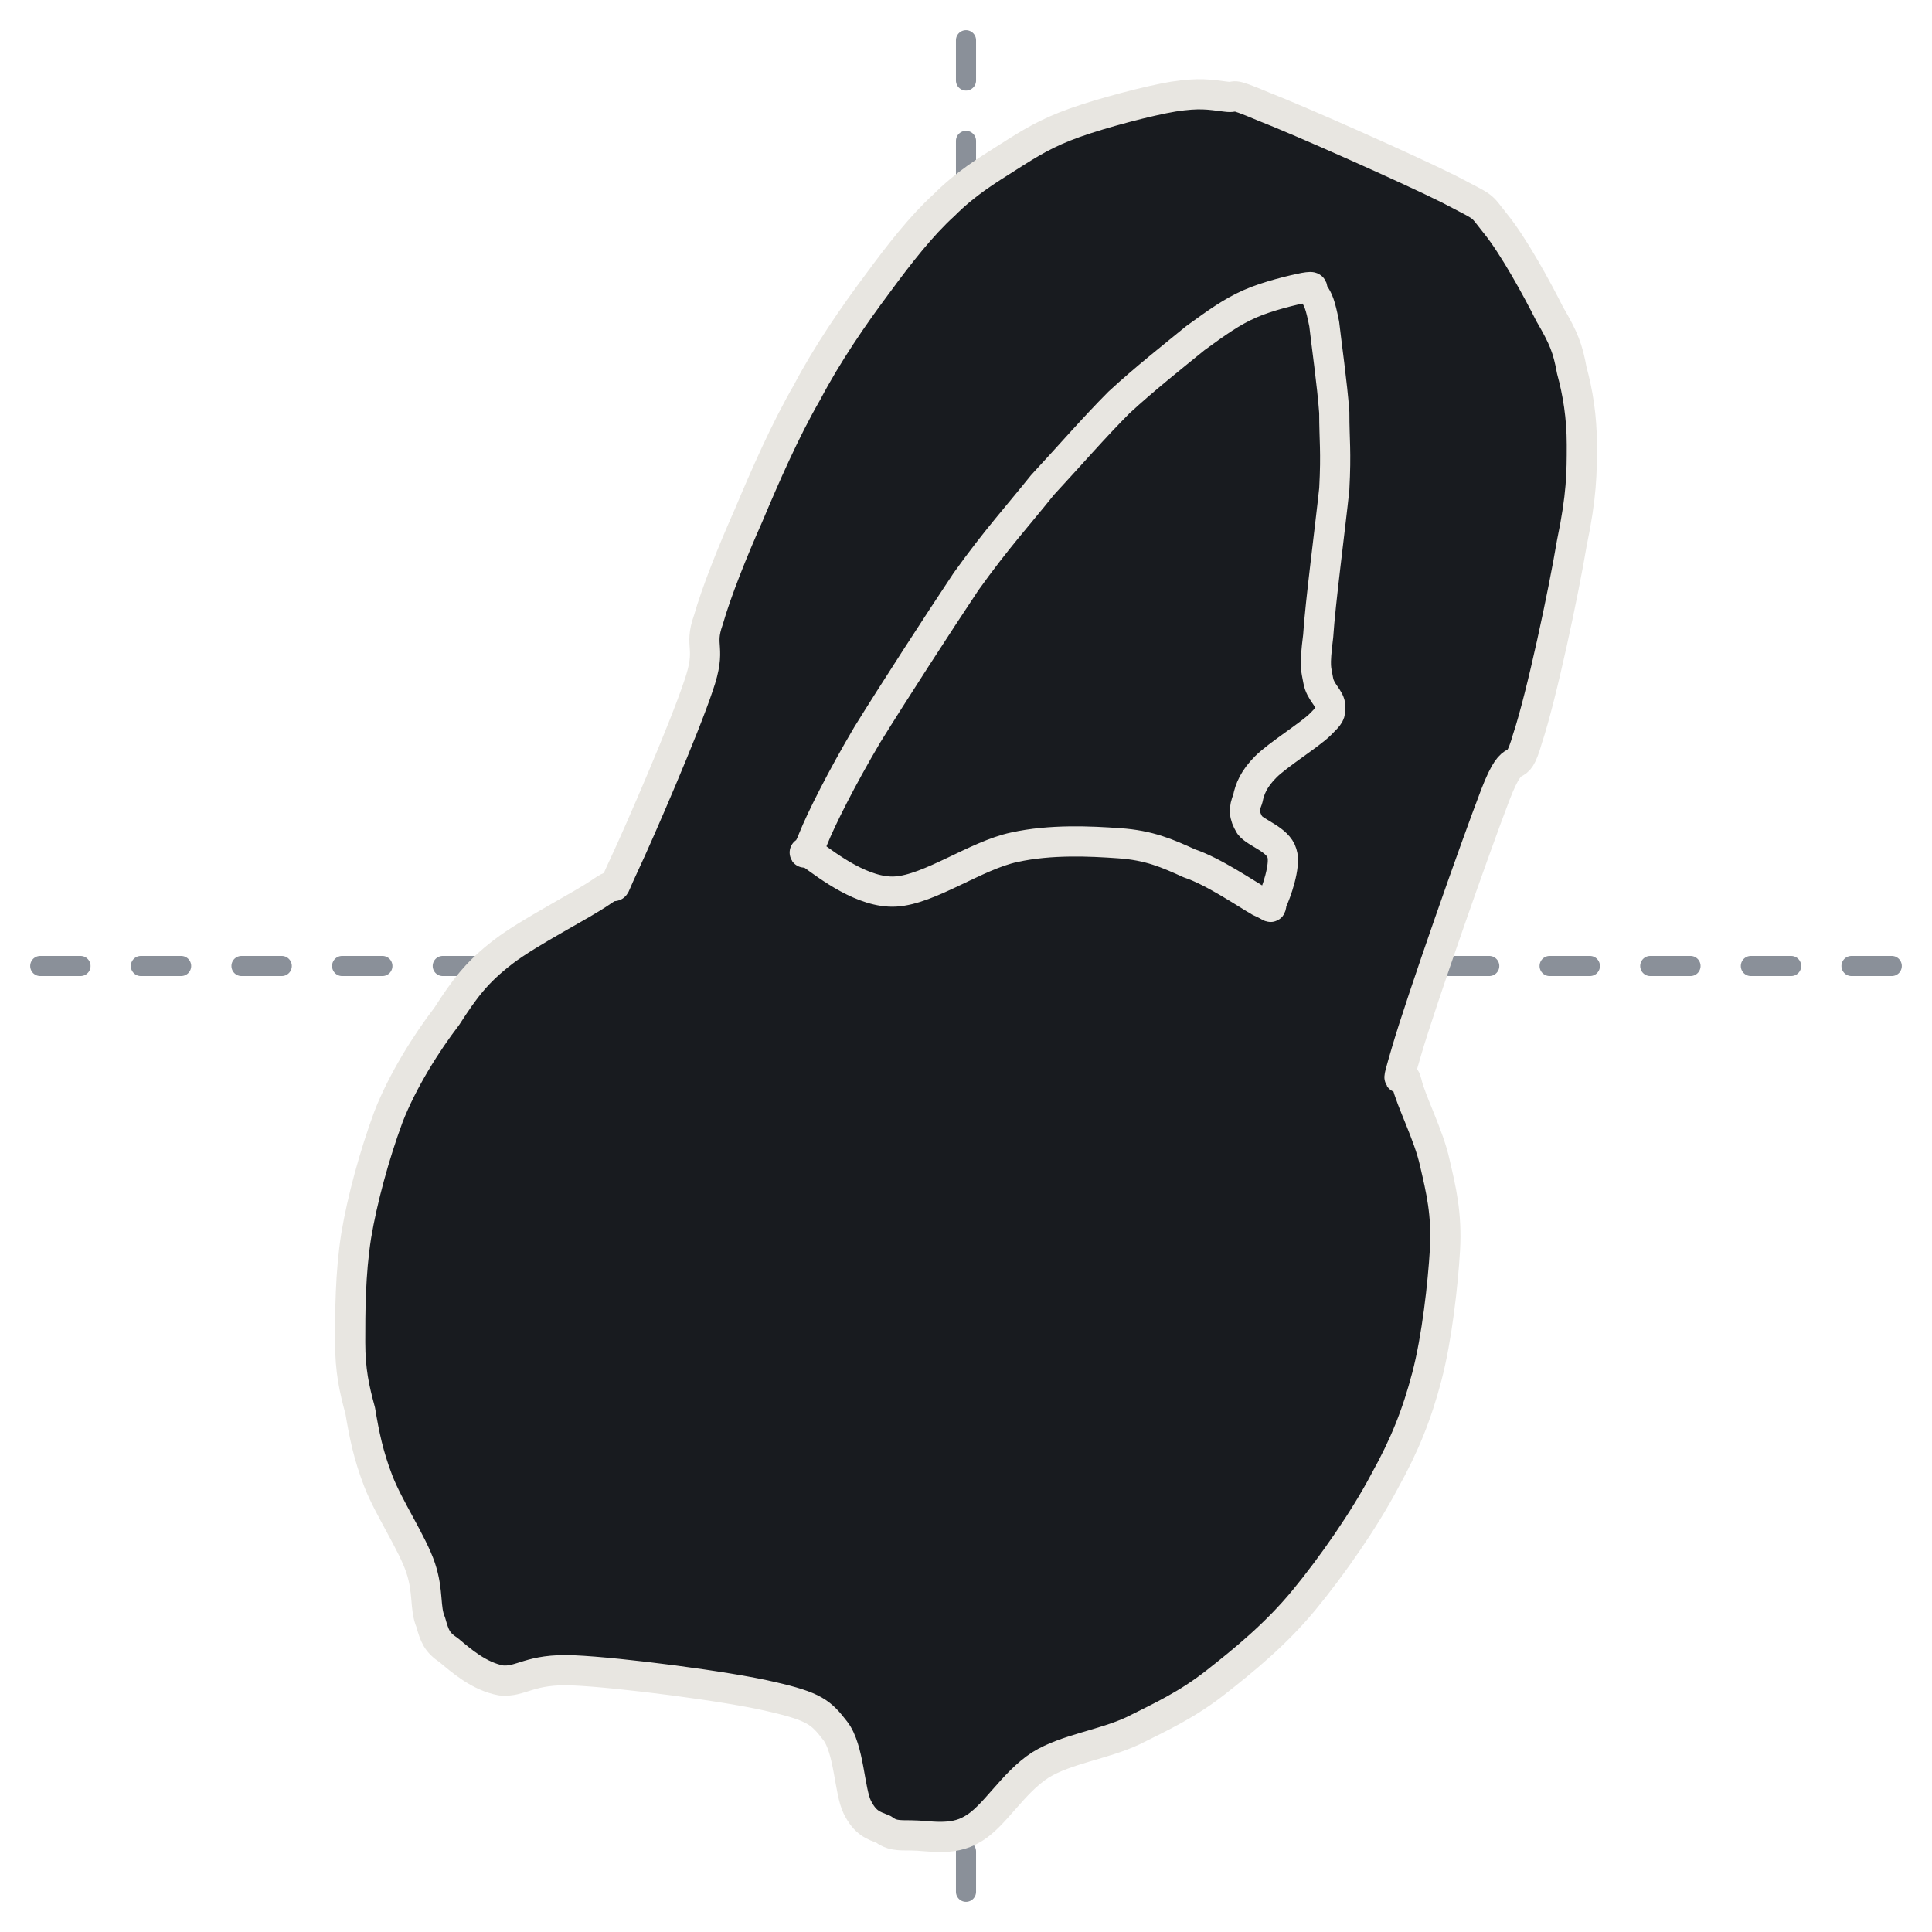
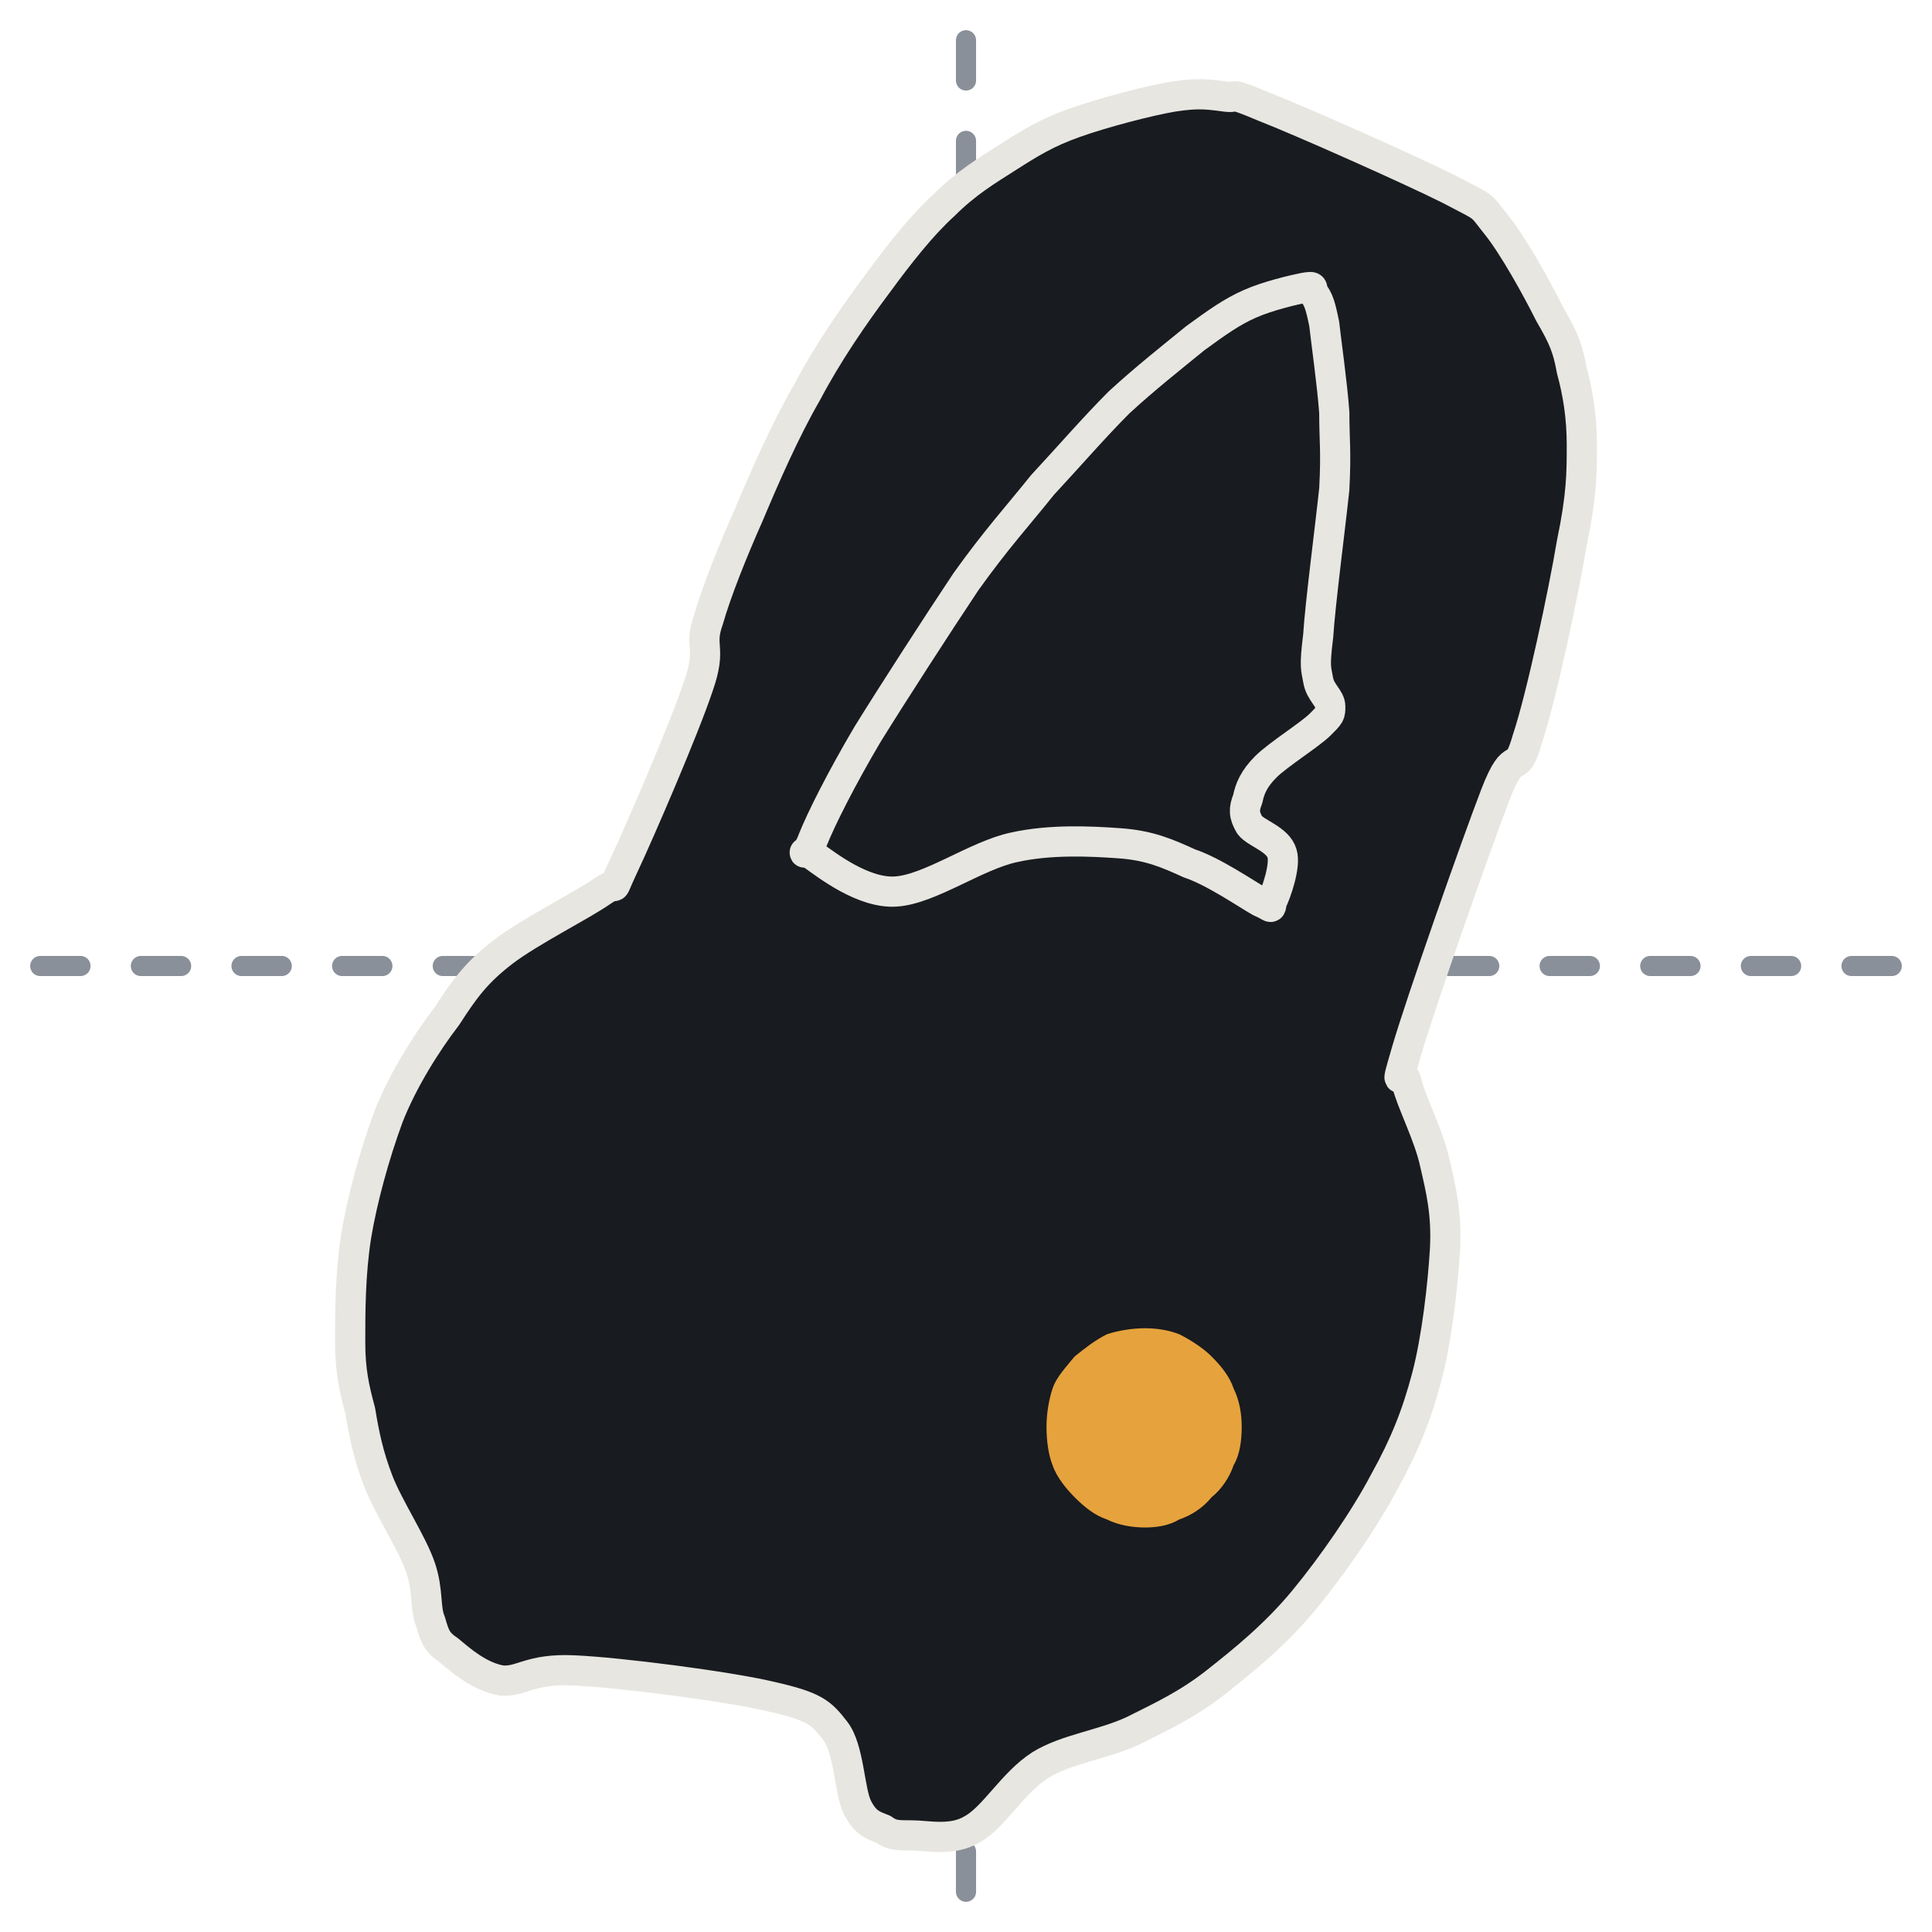
<svg xmlns="http://www.w3.org/2000/svg" viewBox="0 0 96 96" width="96" height="96" role="img" aria-label="Momentum 3 Wireless">
  <path d="M48.0 2.0L48.0 4.0M48.0 7.0L48.0 9.0M48.0 12.0L48.0 14.0M48.0 17.0L48.0 19.0M48.0 22.0L48.0 24.0M48.0 27.0L48.0 29.0M48.0 32.0L48.0 34.0M48.0 37.0L48.0 39.0M48.0 42.0L48.0 44.0M48.0 47.0L48.0 49.0M48.0 52.0L48.0 54.0M48.0 57.0L48.0 59.0M48.0 62.0L48.0 64.0M48.0 67.0L48.0 69.0M48.0 72.0L48.0 74.0M48.0 77.0L48.0 79.0M48.0 82.0L48.0 84.0M48.0 87.0L48.0 89.0M48.0 92.0L48.0 94.0M2.0 48.0L4.0 48.0M7.0 48.0L9.0 48.0M12.0 48.0L14.0 48.0M17.0 48.0L19.0 48.0M22.0 48.0L24.0 48.0M27.0 48.0L29.0 48.0M32.0 48.0L34.0 48.0M37.0 48.0L39.0 48.0M42.0 48.0L44.0 48.0M47.0 48.0L49.0 48.0M52.0 48.0L54.0 48.0M57.0 48.0L59.0 48.0M62.0 48.0L64.0 48.0M67.0 48.0L69.0 48.0M72.0 48.0L74.0 48.0M77.0 48.0L79.0 48.0M82.0 48.0L84.0 48.0M87.0 48.0L89.0 48.0M92.0 48.0L94.0 48.0" fill="none" stroke="#8A9099" stroke-width="1.0" stroke-linecap="round" stroke-linejoin="round" />
  <path d="M58.3 4.8C59.6 4.6 60.1 4.7 60.9 4.8C61.6 4.9 60.9 4.5 62.8 5.3C64.6 6.0 70.0 8.4 72.0 9.4C73.9 10.4 73.5 10.1 74.3 11.1C75.2 12.2 76.4 14.4 77.0 15.6C77.7 16.8 77.9 17.3 78.1 18.4C78.4 19.5 78.6 20.7 78.6 22.1C78.6 23.5 78.6 24.6 78.1 27.0C77.7 29.4 76.6 34.6 75.9 36.7C75.3 38.8 75.3 36.9 74.3 39.5C73.3 42.1 70.6 49.8 69.9 52.2C69.2 54.6 69.7 52.9 69.9 53.8C70.1 54.7 71.0 56.4 71.3 57.8C71.6 59.1 71.9 60.3 71.8 62.1C71.7 63.8 71.4 66.5 70.9 68.4C70.4 70.3 69.8 71.8 68.8 73.6C67.8 75.5 66.2 77.8 64.8 79.5C63.4 81.2 61.8 82.5 60.4 83.6C59.0 84.7 57.7 85.3 56.3 86.0C54.8 86.7 53.0 86.9 51.7 87.7C50.3 88.6 49.4 90.3 48.3 90.9C47.3 91.5 46.1 91.2 45.3 91.2C44.6 91.2 44.3 91.2 43.9 90.9C43.4 90.7 43.0 90.6 42.6 89.8C42.2 89.0 42.2 86.9 41.5 86.0C40.8 85.1 40.5 84.8 38.3 84.3C36.2 83.8 30.8 83.1 28.5 83.0C26.3 82.9 25.9 83.6 24.9 83.5C23.8 83.3 22.9 82.5 22.3 82.0C21.7 81.6 21.6 81.3 21.4 80.6C21.1 79.9 21.3 79.1 20.9 77.9C20.5 76.7 19.3 74.9 18.8 73.6C18.3 72.3 18.1 71.3 17.9 70.1C17.6 69.0 17.4 68.1 17.4 66.7C17.4 65.2 17.4 63.3 17.7 61.4C18.0 59.6 18.6 57.4 19.3 55.5C20.0 53.7 21.2 51.8 22.2 50.5C23.1 49.1 23.7 48.3 25.0 47.3C26.3 46.3 28.9 45.0 29.9 44.3C30.9 43.6 30.2 44.7 31.0 43.0C31.8 41.3 34.0 36.2 34.7 34.1C35.4 32.1 34.7 32.2 35.2 30.8C35.6 29.4 36.4 27.4 37.2 25.6C38.0 23.7 39.0 21.4 40.1 19.5C41.1 17.6 42.4 15.7 43.6 14.1C44.7 12.6 45.8 11.2 46.9 10.2C48.0 9.1 49.0 8.5 50.1 7.8C51.2 7.1 52.0 6.6 53.4 6.1C54.8 5.6 57.1 5.0 58.3 4.8Z" fill="#181B1F" stroke="#E8E6E1" stroke-width="1.5" stroke-linecap="round" stroke-linejoin="round" />
+   <path d="M61.7 70.9C61.7 71.6 61.6 72.3 61.3 72.8C61.1 73.4 60.7 74.0 60.2 74.4C59.8 74.9 59.2 75.3 58.6 75.5C58.1 75.8 57.5 75.9 56.9 75.9C56.3 75.9 55.6 75.8 55.0 75.5C54.4 75.3 53.9 74.9 53.4 74.4C53.0 74.0 52.5 73.4 52.3 72.8C52.1 72.3 52.0 71.6 52.0 70.9C52.0 70.3 52.1 69.6 52.3 69.0C52.5 68.4 53.0 67.9 53.4 67.4C53.9 67.0 54.4 66.6 55.0 66.3C55.6 66.1 56.3 66.0 56.9 66.0C57.5 66.0 58.1 66.1 58.6 66.3C59.2 66.6 59.8 67.0 60.2 67.4C60.7 67.9 61.1 68.4 61.3 69.0C61.6 69.6 61.7 70.3 61.7 70.9Z" fill="#E6A23C" />
  <path d="M64.8 14.3C65.4 14.2 65.1 14.3 65.3 14.6C65.5 14.9 65.6 15.1 65.8 16.1C65.9 17.0 66.2 19.1 66.3 20.5C66.3 21.9 66.4 22.4 66.3 24.3C66.1 26.2 65.6 30.0 65.5 31.6C65.3 33.2 65.4 33.2 65.5 33.8C65.6 34.4 66.1 34.7 66.1 35.1C66.1 35.5 66.1 35.5 65.6 36.0C65.1 36.5 63.5 37.5 62.9 38.1C62.3 38.7 62.1 39.2 62.0 39.7C61.8 40.2 61.8 40.5 62.1 41.0C62.4 41.4 63.5 41.7 63.7 42.4C63.9 43.0 63.4 44.4 63.2 44.8C63.1 45.2 63.3 45.1 62.6 44.8C61.9 44.4 60.3 43.3 59.1 42.9C58.0 42.4 57.1 42.0 55.6 41.9C54.2 41.8 52.2 41.7 50.4 42.1C48.5 42.5 46.2 44.2 44.5 44.3C42.9 44.4 41.1 43.0 40.4 42.5C39.7 42.1 40.0 42.8 40.4 41.7C40.8 40.7 41.8 38.7 43.1 36.5C44.4 34.4 46.6 31.0 48.0 28.9C49.5 26.8 50.6 25.6 51.8 24.1C53.1 22.7 54.4 21.2 55.6 20.0C56.9 18.8 58.3 17.7 59.4 16.8C60.5 16.0 61.2 15.5 62.1 15.1C63.0 14.7 64.3 14.4 64.8 14.3Z" fill="none" stroke="#E8E6E1" stroke-width="1.5" stroke-linecap="round" stroke-linejoin="round" />
</svg>
